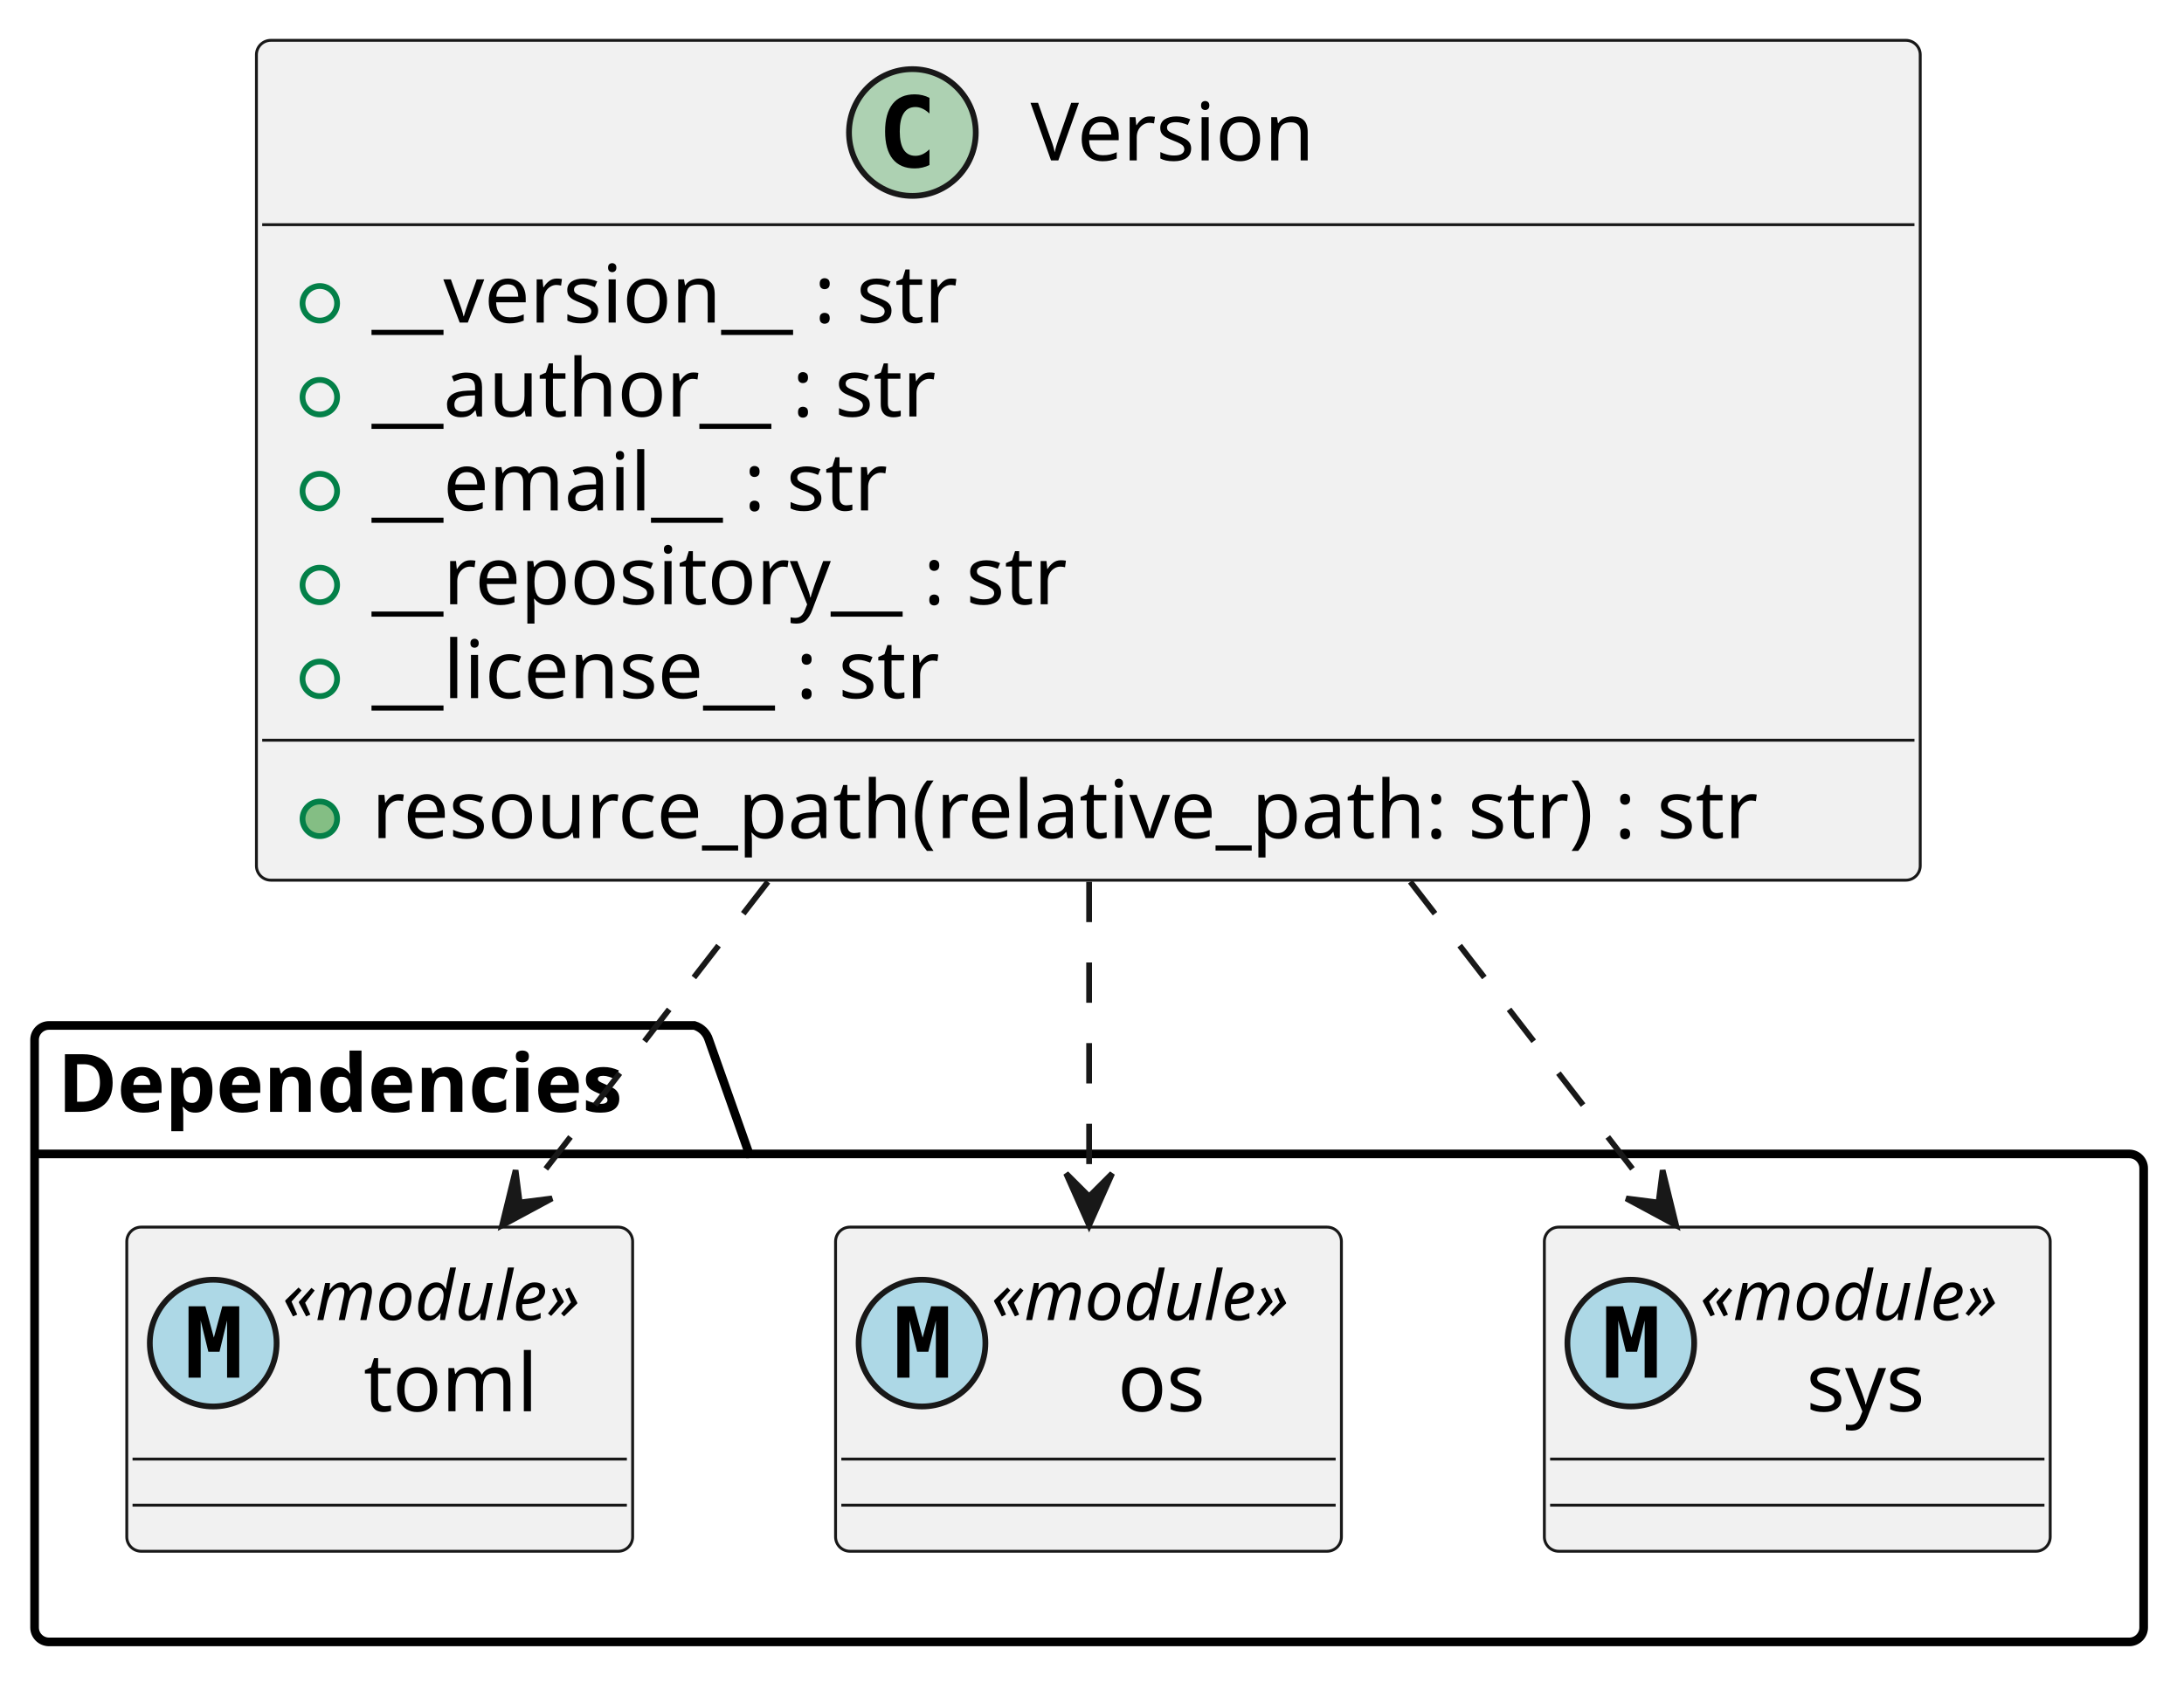
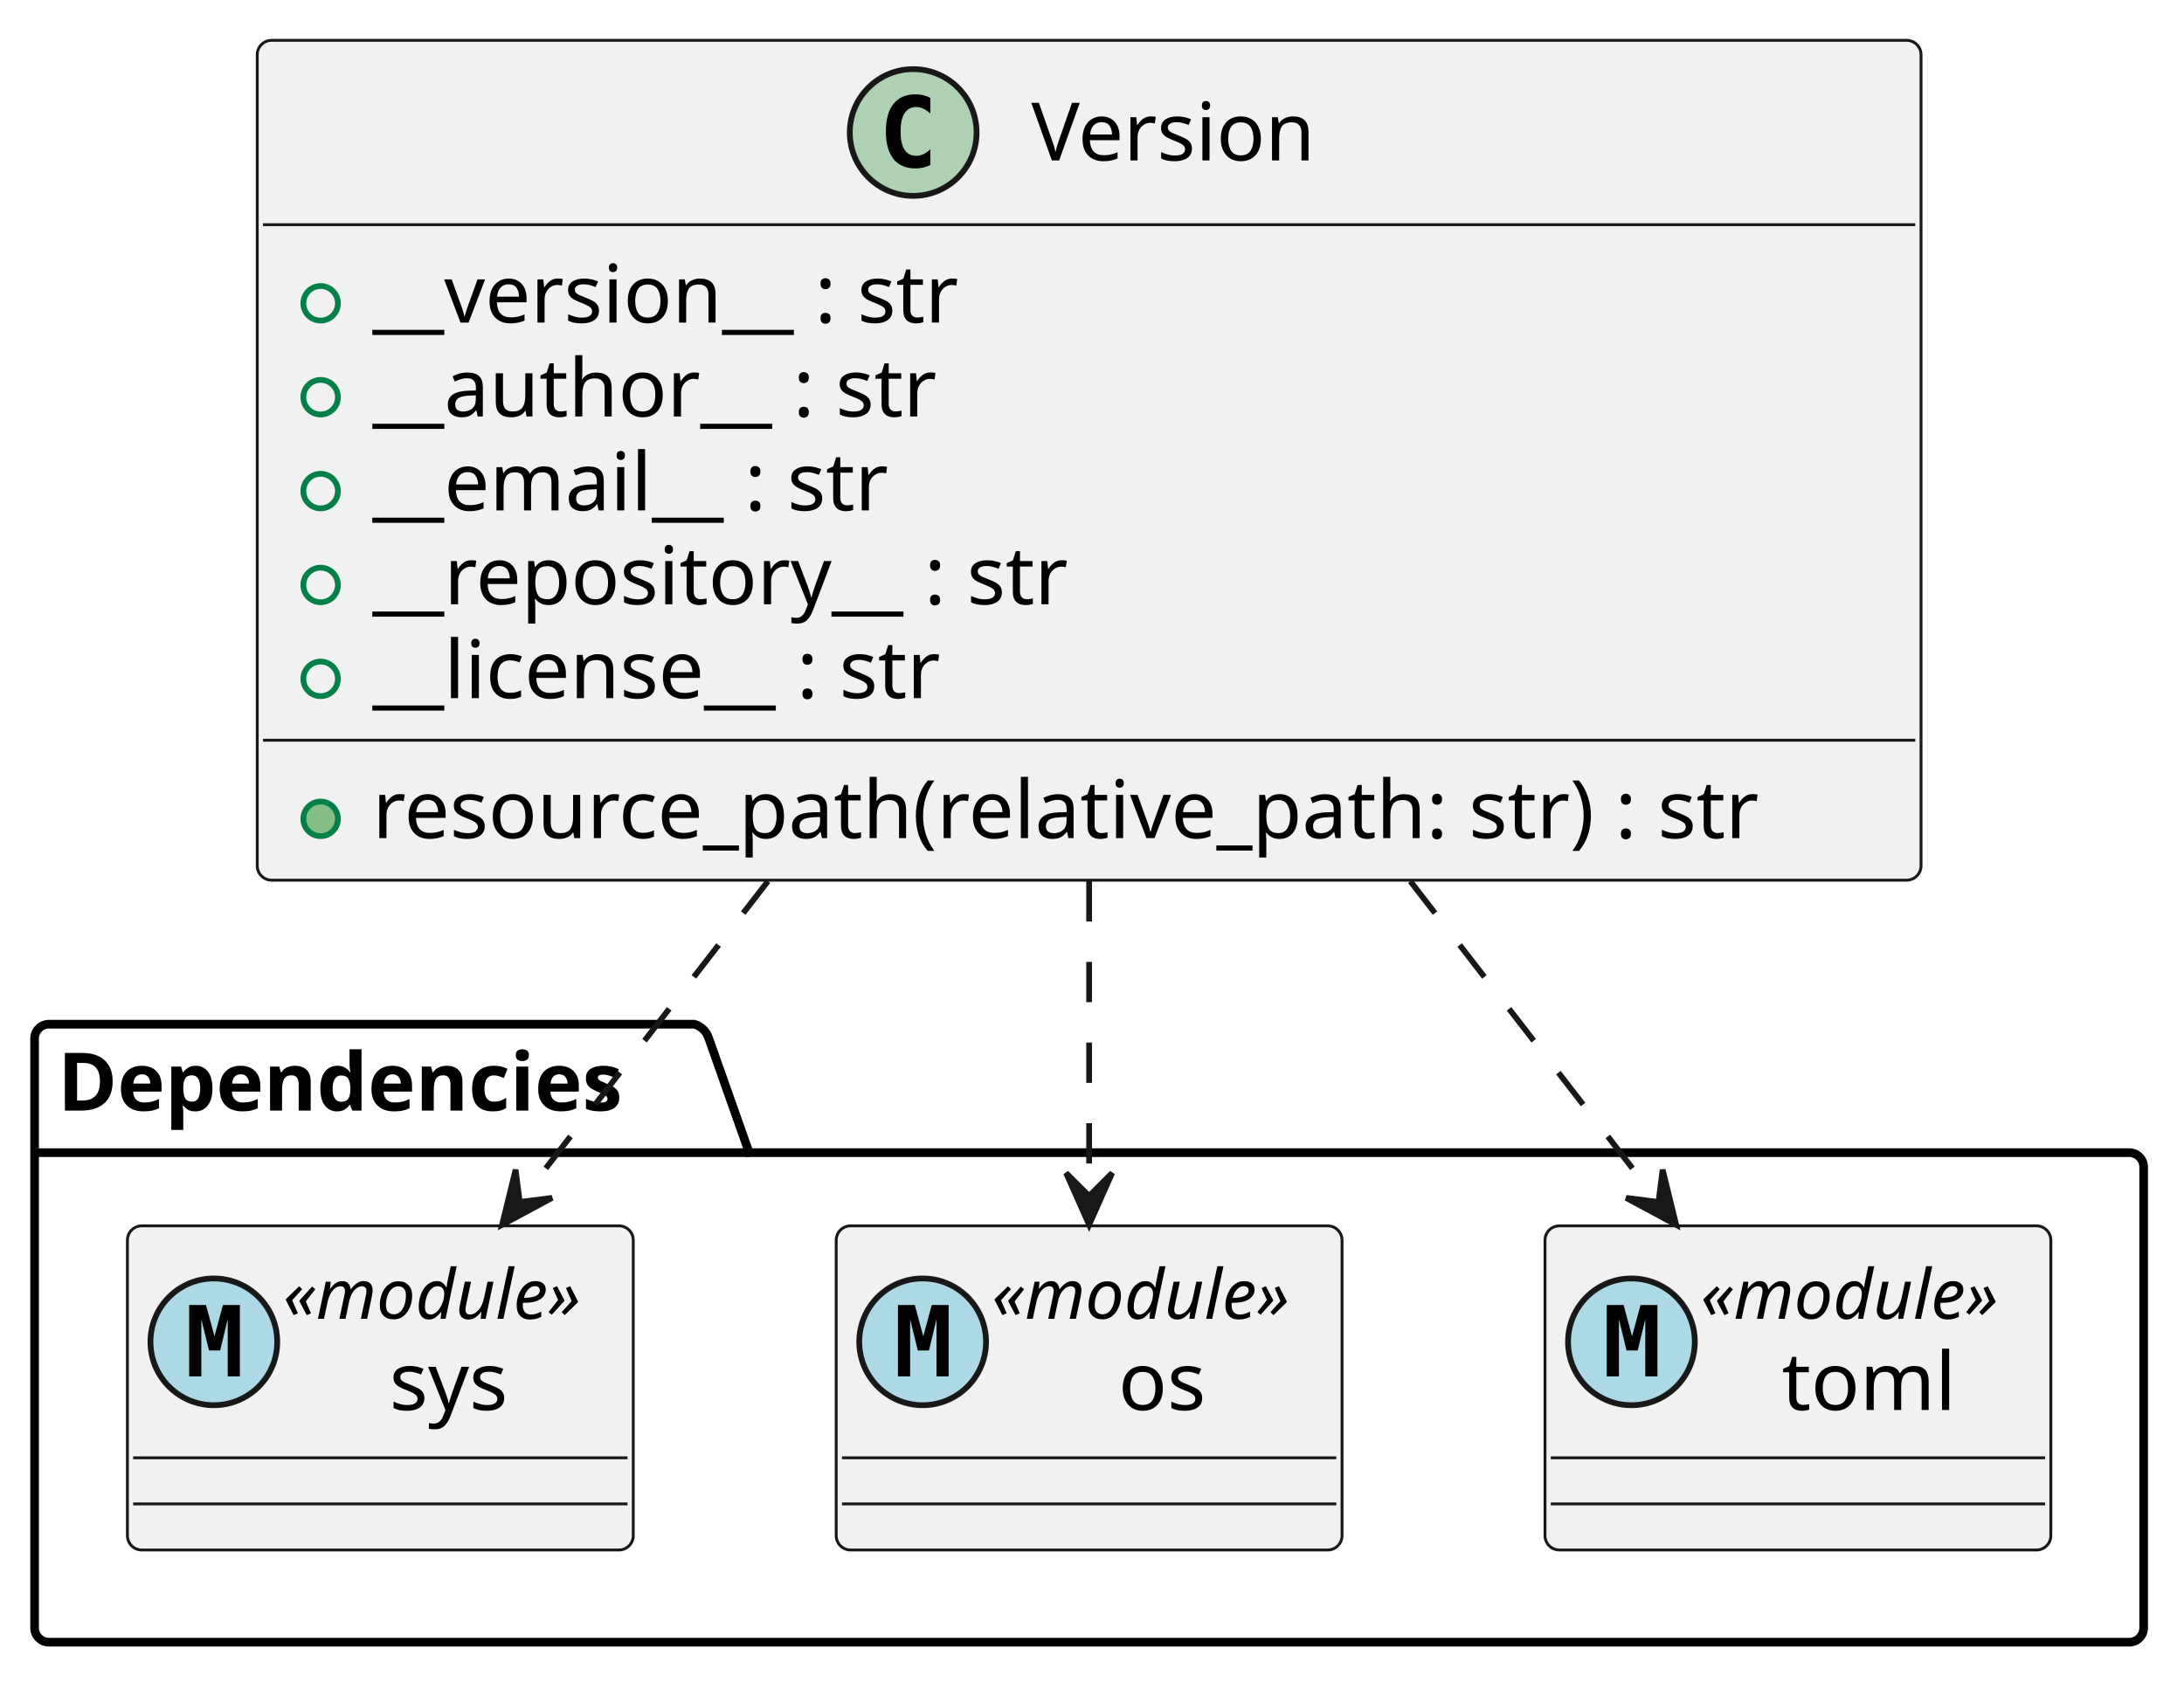
<svg xmlns="http://www.w3.org/2000/svg" contentStyleType="text/css" data-diagram-type="CLASS" height="292px" preserveAspectRatio="none" style="width:379px;height:292px;background:#FFFFFF;" version="1.1" viewBox="0 0 379 292" width="379px" zoomAndPan="magnify">
  <defs />
  <g>
    <g class="cluster" data-qualified-name="Dependencies" data-source-line="11" id="ent0003">
-       <path d="M8.5,178 L120.509,178 A3.75,3.75 0 0 1 123.009,180.5 L130.009,200.297 L369.5,200.297 A2.5,2.5 0 0 1 372,202.797 L372,282.5 A2.5,2.5 0 0 1 369.5,285 L8.5,285 A2.5,2.5 0 0 1 6,282.5 L6,180.5 A2.5,2.5 0 0 1 8.5,178" fill="none" style="stroke:#000000;stroke-width:1.5;" />
-       <line style="stroke:#000000;stroke-width:1.5;" x1="6" x2="130.009" y1="200.297" y2="200.297" />
-       <text fill="#000000" font-family="sans-serif" font-size="14" font-weight="bold" lengthAdjust="spacing" textLength="111.009" x="10" y="192.995">Dependencies</text>
+       <path d="M8.5,177.78 L120.509,177.78 A3.75,3.75 0 0 1 123.009,180.28 L130.009,200.077 L369.5,200.077 A2.5,2.5 0 0 1 372,202.577 L372,282.55 A2.5,2.5 0 0 1 369.5,285.05 L8.5,285.05 A2.5,2.5 0 0 1 6,282.55 L6,180.28 A2.5,2.5 0 0 1 8.5,177.78" fill="none" style="stroke:#000000;stroke-width:1.5;" />
+       <line style="stroke:#000000;stroke-width:1.5;" x1="6" x2="130.009" y1="200.077" y2="200.077" />
+       <text fill="#000000" font-family="sans-serif" font-size="14" font-weight="bold" lengthAdjust="spacing" textLength="111.009" x="10" y="192.775">Dependencies</text>
    </g>
    <g class="entity" data-qualified-name="Dependencies.sys" data-source-line="12" id="ent0004">
-       <rect fill="#F1F1F1" height="56.266" rx="2.5" ry="2.5" style="stroke:#181818;stroke-width:0.5;" width="87.783" x="268" y="213" />
-       <ellipse cx="283" cy="233.133" fill="#ADD8E6" rx="11" ry="11" style="stroke:#181818;stroke-width:1;" />
-       <path d="M278.719,226.742 L281.641,226.742 L283.109,232.18 L284.578,226.742 L287.516,226.742 L287.516,239.133 L285.406,239.133 L285.406,229.211 L284.094,234.633 L282.156,234.633 L280.828,229.211 L280.828,239.133 L278.719,239.133 L278.719,226.742 Z " fill="#000000" />
-       <text fill="#000000" font-family="sans-serif" font-size="12" font-style="italic" lengthAdjust="spacing" textLength="59.783" x="295" y="229.139">«module»</text>
-       <text fill="#000000" font-family="sans-serif" font-size="14" lengthAdjust="spacing" textLength="22.873" x="313.455" y="244.964">sys</text>
-       <line style="stroke:#181818;stroke-width:0.5;" x1="269" x2="354.783" y1="253.266" y2="253.266" />
-       <line style="stroke:#181818;stroke-width:0.5;" x1="269" x2="354.783" y1="261.266" y2="261.266" />
+       <rect fill="#F1F1F1" height="56.266" rx="2.5" ry="2.5" style="stroke:#181818;stroke-width:0.5;" width="87.783" x="22.11" y="212.78" />
+       <ellipse cx="37.11" cy="232.913" fill="#ADD8E6" rx="11" ry="11" style="stroke:#181818;stroke-width:1;" />
+       <path d="M32.829,226.522 L35.751,226.522 L37.219,231.96 L38.688,226.522 L41.626,226.522 L41.626,238.913 L39.516,238.913 L39.516,228.991 L38.204,234.413 L36.266,234.413 L34.938,228.991 L34.938,238.913 L32.829,238.913 L32.829,226.522 Z " fill="#000000" />
+       <text fill="#000000" font-family="sans-serif" font-size="12" font-style="italic" lengthAdjust="spacing" textLength="59.783" x="49.11" y="228.919">«module»</text>
+       <text fill="#000000" font-family="sans-serif" font-size="14" lengthAdjust="spacing" textLength="22.873" x="67.565" y="244.744">sys</text>
+       <line style="stroke:#181818;stroke-width:0.5;" x1="23.11" x2="108.893" y1="253.046" y2="253.046" />
+       <line style="stroke:#181818;stroke-width:0.5;" x1="23.11" x2="108.893" y1="261.046" y2="261.046" />
    </g>
    <g class="entity" data-qualified-name="Dependencies.os" data-source-line="13" id="ent0005">
-       <rect fill="#F1F1F1" height="56.266" rx="2.5" ry="2.5" style="stroke:#181818;stroke-width:0.5;" width="87.783" x="145" y="213" />
-       <ellipse cx="160" cy="233.133" fill="#ADD8E6" rx="11" ry="11" style="stroke:#181818;stroke-width:1;" />
-       <path d="M155.719,226.742 L158.641,226.742 L160.109,232.18 L161.578,226.742 L164.516,226.742 L164.516,239.133 L162.406,239.133 L162.406,229.211 L161.094,234.633 L159.156,234.633 L157.828,229.211 L157.828,239.133 L155.719,239.133 L155.719,226.742 Z " fill="#000000" />
-       <text fill="#000000" font-family="sans-serif" font-size="12" font-style="italic" lengthAdjust="spacing" textLength="59.783" x="172" y="229.139">«module»</text>
-       <text fill="#000000" font-family="sans-serif" font-size="14" lengthAdjust="spacing" textLength="15.859" x="193.962" y="244.964">os</text>
-       <line style="stroke:#181818;stroke-width:0.5;" x1="146" x2="231.783" y1="253.266" y2="253.266" />
-       <line style="stroke:#181818;stroke-width:0.5;" x1="146" x2="231.783" y1="261.266" y2="261.266" />
+       <rect fill="#F1F1F1" height="56.266" rx="2.5" ry="2.5" style="stroke:#181818;stroke-width:0.5;" width="87.783" x="145.11" y="212.78" />
+       <ellipse cx="160.11" cy="232.913" fill="#ADD8E6" rx="11" ry="11" style="stroke:#181818;stroke-width:1;" />
+       <path d="M155.829,226.522 L158.751,226.522 L160.219,231.96 L161.688,226.522 L164.626,226.522 L164.626,238.913 L162.516,238.913 L162.516,228.991 L161.204,234.413 L159.266,234.413 L157.938,228.991 L157.938,238.913 L155.829,238.913 L155.829,226.522 Z " fill="#000000" />
+       <text fill="#000000" font-family="sans-serif" font-size="12" font-style="italic" lengthAdjust="spacing" textLength="59.783" x="172.11" y="228.919">«module»</text>
+       <text fill="#000000" font-family="sans-serif" font-size="14" lengthAdjust="spacing" textLength="15.859" x="194.072" y="244.744">os</text>
+       <line style="stroke:#181818;stroke-width:0.5;" x1="146.11" x2="231.893" y1="253.046" y2="253.046" />
+       <line style="stroke:#181818;stroke-width:0.5;" x1="146.11" x2="231.893" y1="261.046" y2="261.046" />
    </g>
    <g class="entity" data-qualified-name="Dependencies.toml" data-source-line="14" id="ent0006">
-       <rect fill="#F1F1F1" height="56.266" rx="2.5" ry="2.5" style="stroke:#181818;stroke-width:0.5;" width="87.783" x="22" y="213" />
-       <ellipse cx="37" cy="233.133" fill="#ADD8E6" rx="11" ry="11" style="stroke:#181818;stroke-width:1;" />
-       <path d="M32.719,226.742 L35.641,226.742 L37.109,232.18 L38.578,226.742 L41.516,226.742 L41.516,239.133 L39.406,239.133 L39.406,229.211 L38.094,234.633 L36.156,234.633 L34.828,229.211 L34.828,239.133 L32.719,239.133 L32.719,226.742 Z " fill="#000000" />
-       <text fill="#000000" font-family="sans-serif" font-size="12" font-style="italic" lengthAdjust="spacing" textLength="59.783" x="49" y="229.139">«module»</text>
-       <text fill="#000000" font-family="sans-serif" font-size="14" lengthAdjust="spacing" textLength="31.582" x="63.101" y="244.964">toml</text>
-       <line style="stroke:#181818;stroke-width:0.5;" x1="23" x2="108.783" y1="253.266" y2="253.266" />
-       <line style="stroke:#181818;stroke-width:0.5;" x1="23" x2="108.783" y1="261.266" y2="261.266" />
+       <rect fill="#F1F1F1" height="56.266" rx="2.5" ry="2.5" style="stroke:#181818;stroke-width:0.5;" width="87.783" x="268.11" y="212.78" />
+       <ellipse cx="283.11" cy="232.913" fill="#ADD8E6" rx="11" ry="11" style="stroke:#181818;stroke-width:1;" />
+       <path d="M278.829,226.522 L281.751,226.522 L283.219,231.96 L284.688,226.522 L287.626,226.522 L287.626,238.913 L285.516,238.913 L285.516,228.991 L284.204,234.413 L282.266,234.413 L280.938,228.991 L280.938,238.913 L278.829,238.913 L278.829,226.522 Z " fill="#000000" />
+       <text fill="#000000" font-family="sans-serif" font-size="12" font-style="italic" lengthAdjust="spacing" textLength="59.783" x="295.11" y="228.919">«module»</text>
+       <text fill="#000000" font-family="sans-serif" font-size="14" lengthAdjust="spacing" textLength="31.582" x="309.211" y="244.744">toml</text>
+       <line style="stroke:#181818;stroke-width:0.5;" x1="269.11" x2="354.893" y1="253.046" y2="253.046" />
+       <line style="stroke:#181818;stroke-width:0.5;" x1="269.11" x2="354.893" y1="261.046" y2="261.046" />
    </g>
    <g class="entity" data-qualified-name="Version" data-source-line="2" id="ent0002">
-       <rect fill="#F1F1F1" height="145.781" rx="2.5" ry="2.5" style="stroke:#181818;stroke-width:0.5;" width="288.726" x="44.5" y="7" />
-       <ellipse cx="158.329" cy="23" fill="#ADD1B2" rx="11" ry="11" style="stroke:#181818;stroke-width:1;" />
-       <path d="M161.297,28.641 Q160.719,28.938 160.079,29.078 Q159.438,29.234 158.735,29.234 Q156.235,29.234 154.907,27.594 Q153.594,25.938 153.594,22.812 Q153.594,19.688 154.907,18.031 Q156.235,16.375 158.735,16.375 Q159.438,16.375 160.079,16.531 Q160.735,16.688 161.297,16.984 L161.297,19.703 Q160.672,19.125 160.079,18.859 Q159.485,18.578 158.86,18.578 Q157.516,18.578 156.829,19.656 Q156.141,20.719 156.141,22.812 Q156.141,24.906 156.829,25.984 Q157.516,27.047 158.86,27.047 Q159.485,27.047 160.079,26.781 Q160.672,26.5 161.297,25.922 L161.297,28.641 Z " fill="#000000" />
-       <text fill="#000000" font-family="sans-serif" font-size="14" lengthAdjust="spacing" textLength="52.568" x="178.829" y="27.847">Version</text>
-       <line style="stroke:#181818;stroke-width:0.5;" x1="45.5" x2="332.226" y1="39" y2="39" />
+       <rect fill="#F1F1F1" height="145.781" rx="2.5" ry="2.5" style="stroke:#181818;stroke-width:0.5;" width="288.726" x="44.64" y="7" />
+       <ellipse cx="158.469" cy="23" fill="#ADD1B2" rx="11" ry="11" style="stroke:#181818;stroke-width:1;" />
+       <path d="M161.437,28.641 Q160.859,28.938 160.219,29.078 Q159.578,29.234 158.875,29.234 Q156.375,29.234 155.047,27.594 Q153.734,25.938 153.734,22.812 Q153.734,19.688 155.047,18.031 Q156.375,16.375 158.875,16.375 Q159.578,16.375 160.219,16.531 Q160.875,16.688 161.437,16.984 L161.437,19.703 Q160.812,19.125 160.219,18.859 Q159.625,18.578 159,18.578 Q157.656,18.578 156.969,19.656 Q156.281,20.719 156.281,22.812 Q156.281,24.906 156.969,25.984 Q157.656,27.047 159,27.047 Q159.625,27.047 160.219,26.781 Q160.812,26.5 161.437,25.922 L161.437,28.641 Z " fill="#000000" />
+       <text fill="#000000" font-family="sans-serif" font-size="14" lengthAdjust="spacing" textLength="52.568" x="178.969" y="27.847">Version</text>
+       <line style="stroke:#181818;stroke-width:0.5;" x1="45.64" x2="332.366" y1="39" y2="39" />
      <g data-visibility-modifier="PUBLIC_FIELD">
-         <ellipse cx="55.5" cy="52.648" fill="none" rx="3" ry="3" style="stroke:#038048;stroke-width:1;" />
+         <ellipse cx="55.64" cy="52.648" fill="none" rx="3" ry="3" style="stroke:#038048;stroke-width:1;" />
      </g>
-       <text fill="#000000" font-family="sans-serif" font-size="14" lengthAdjust="spacing" textLength="111.433" x="64.5" y="55.995">__version__ : str</text>
+       <text fill="#000000" font-family="sans-serif" font-size="14" lengthAdjust="spacing" textLength="111.433" x="64.64" y="55.995">__version__ : str</text>
      <g data-visibility-modifier="PUBLIC_FIELD">
-         <ellipse cx="55.5" cy="68.945" fill="none" rx="3" ry="3" style="stroke:#038048;stroke-width:1;" />
+         <ellipse cx="55.64" cy="68.945" fill="none" rx="3" ry="3" style="stroke:#038048;stroke-width:1;" />
      </g>
-       <text fill="#000000" font-family="sans-serif" font-size="14" lengthAdjust="spacing" textLength="106.292" x="64.5" y="72.292">__author__ : str</text>
+       <text fill="#000000" font-family="sans-serif" font-size="14" lengthAdjust="spacing" textLength="106.292" x="64.64" y="72.292">__author__ : str</text>
      <g data-visibility-modifier="PUBLIC_FIELD">
-         <ellipse cx="55.5" cy="85.242" fill="none" rx="3" ry="3" style="stroke:#038048;stroke-width:1;" />
+         <ellipse cx="55.64" cy="85.242" fill="none" rx="3" ry="3" style="stroke:#038048;stroke-width:1;" />
      </g>
-       <text fill="#000000" font-family="sans-serif" font-size="14" lengthAdjust="spacing" textLength="98.766" x="64.5" y="88.589">__email__ : str</text>
+       <text fill="#000000" font-family="sans-serif" font-size="14" lengthAdjust="spacing" textLength="98.766" x="64.64" y="88.589">__email__ : str</text>
      <g data-visibility-modifier="PUBLIC_FIELD">
-         <ellipse cx="55.5" cy="101.539" fill="none" rx="3" ry="3" style="stroke:#038048;stroke-width:1;" />
+         <ellipse cx="55.64" cy="101.539" fill="none" rx="3" ry="3" style="stroke:#038048;stroke-width:1;" />
      </g>
-       <text fill="#000000" font-family="sans-serif" font-size="14" lengthAdjust="spacing" textLength="131.257" x="64.5" y="104.886">__repository__ : str</text>
+       <text fill="#000000" font-family="sans-serif" font-size="14" lengthAdjust="spacing" textLength="131.257" x="64.64" y="104.886">__repository__ : str</text>
      <g data-visibility-modifier="PUBLIC_FIELD">
-         <ellipse cx="55.5" cy="117.836" fill="none" rx="3" ry="3" style="stroke:#038048;stroke-width:1;" />
+         <ellipse cx="55.64" cy="117.836" fill="none" rx="3" ry="3" style="stroke:#038048;stroke-width:1;" />
      </g>
-       <text fill="#000000" font-family="sans-serif" font-size="14" lengthAdjust="spacing" textLength="109.026" x="64.5" y="121.183">__license__ : str</text>
-       <line style="stroke:#181818;stroke-width:0.5;" x1="45.5" x2="332.226" y1="128.484" y2="128.484" />
+       <text fill="#000000" font-family="sans-serif" font-size="14" lengthAdjust="spacing" textLength="109.026" x="64.64" y="121.183">__license__ : str</text>
+       <line style="stroke:#181818;stroke-width:0.5;" x1="45.64" x2="332.366" y1="128.484" y2="128.484" />
      <g data-visibility-modifier="PUBLIC_METHOD">
-         <ellipse cx="55.5" cy="142.133" fill="#84BE84" rx="3" ry="3" style="stroke:#038048;stroke-width:1;" />
+         <ellipse cx="55.64" cy="142.133" fill="#84BE84" rx="3" ry="3" style="stroke:#038048;stroke-width:1;" />
      </g>
-       <text fill="#000000" font-family="sans-serif" font-size="14" lengthAdjust="spacing" textLength="262.726" x="64.5" y="145.48">resource_path(relative_path: str) : str</text>
+       <text fill="#000000" font-family="sans-serif" font-size="14" lengthAdjust="spacing" textLength="262.726" x="64.64" y="145.48">resource_path(relative_path: str) : str</text>
    </g>
    <g class="link" data-entity-1="ent0002" data-entity-2="ent0006" data-link-type="dependency" data-source-line="17" id="lnk7">
-       <path codeLine="17" d="M133.26,153.06 C116.86,174.26 103.581,191.424 90.801,207.944" fill="none" id="Version-to-toml" style="stroke:#181818;stroke-width:1;stroke-dasharray:7,7;" />
-       <polygon fill="#181818" points="87.13,212.69,95.801,208.019,90.189,208.735,89.473,203.124,87.13,212.69" style="stroke:#181818;stroke-width:1;" />
+       <path codeLine="17" d="M244.74,152.96 C261.14,174.16 274.419,191.334 287.199,207.854" fill="none" id="Version-to-toml" style="stroke:#181818;stroke-width:1;stroke-dasharray:7,7;" />
+       <polygon fill="#181818" points="290.87,212.6,288.527,203.034,287.811,208.645,282.199,207.929,290.87,212.6" style="stroke:#181818;stroke-width:1;" />
    </g>
    <g class="link" data-entity-1="ent0002" data-entity-2="ent0004" data-link-type="dependency" data-source-line="18" id="lnk8">
-       <path codeLine="18" d="M244.74,153.06 C261.14,174.26 274.419,191.424 287.199,207.944" fill="none" id="Version-to-sys" style="stroke:#181818;stroke-width:1;stroke-dasharray:7,7;" />
-       <polygon fill="#181818" points="290.87,212.69,288.527,203.124,287.811,208.735,282.199,208.019,290.87,212.69" style="stroke:#181818;stroke-width:1;" />
+       <path codeLine="18" d="M133.26,152.96 C116.86,174.16 103.581,191.334 90.801,207.854" fill="none" id="Version-to-sys" style="stroke:#181818;stroke-width:1;stroke-dasharray:7,7;" />
+       <polygon fill="#181818" points="87.13,212.6,95.801,207.929,90.189,208.645,89.473,203.034,87.13,212.6" style="stroke:#181818;stroke-width:1;" />
    </g>
    <g class="link" data-entity-1="ent0002" data-entity-2="ent0005" data-link-type="dependency" data-source-line="19" id="lnk9">
-       <path codeLine="19" d="M189,153.06 C189,174.26 189,190.17 189,206.69" fill="none" id="Version-to-os" style="stroke:#181818;stroke-width:1;stroke-dasharray:7,7;" />
-       <polygon fill="#181818" points="189,212.69,193,203.69,189,207.69,185,203.69,189,212.69" style="stroke:#181818;stroke-width:1;" />
+       <path codeLine="19" d="M189,152.96 C189,174.16 189,190.08 189,206.6" fill="none" id="Version-to-os" style="stroke:#181818;stroke-width:1;stroke-dasharray:7,7;" />
+       <polygon fill="#181818" points="189,212.6,193,203.6,189,207.6,185,203.6,189,212.6" style="stroke:#181818;stroke-width:1;" />
    </g>
  </g>
</svg>
